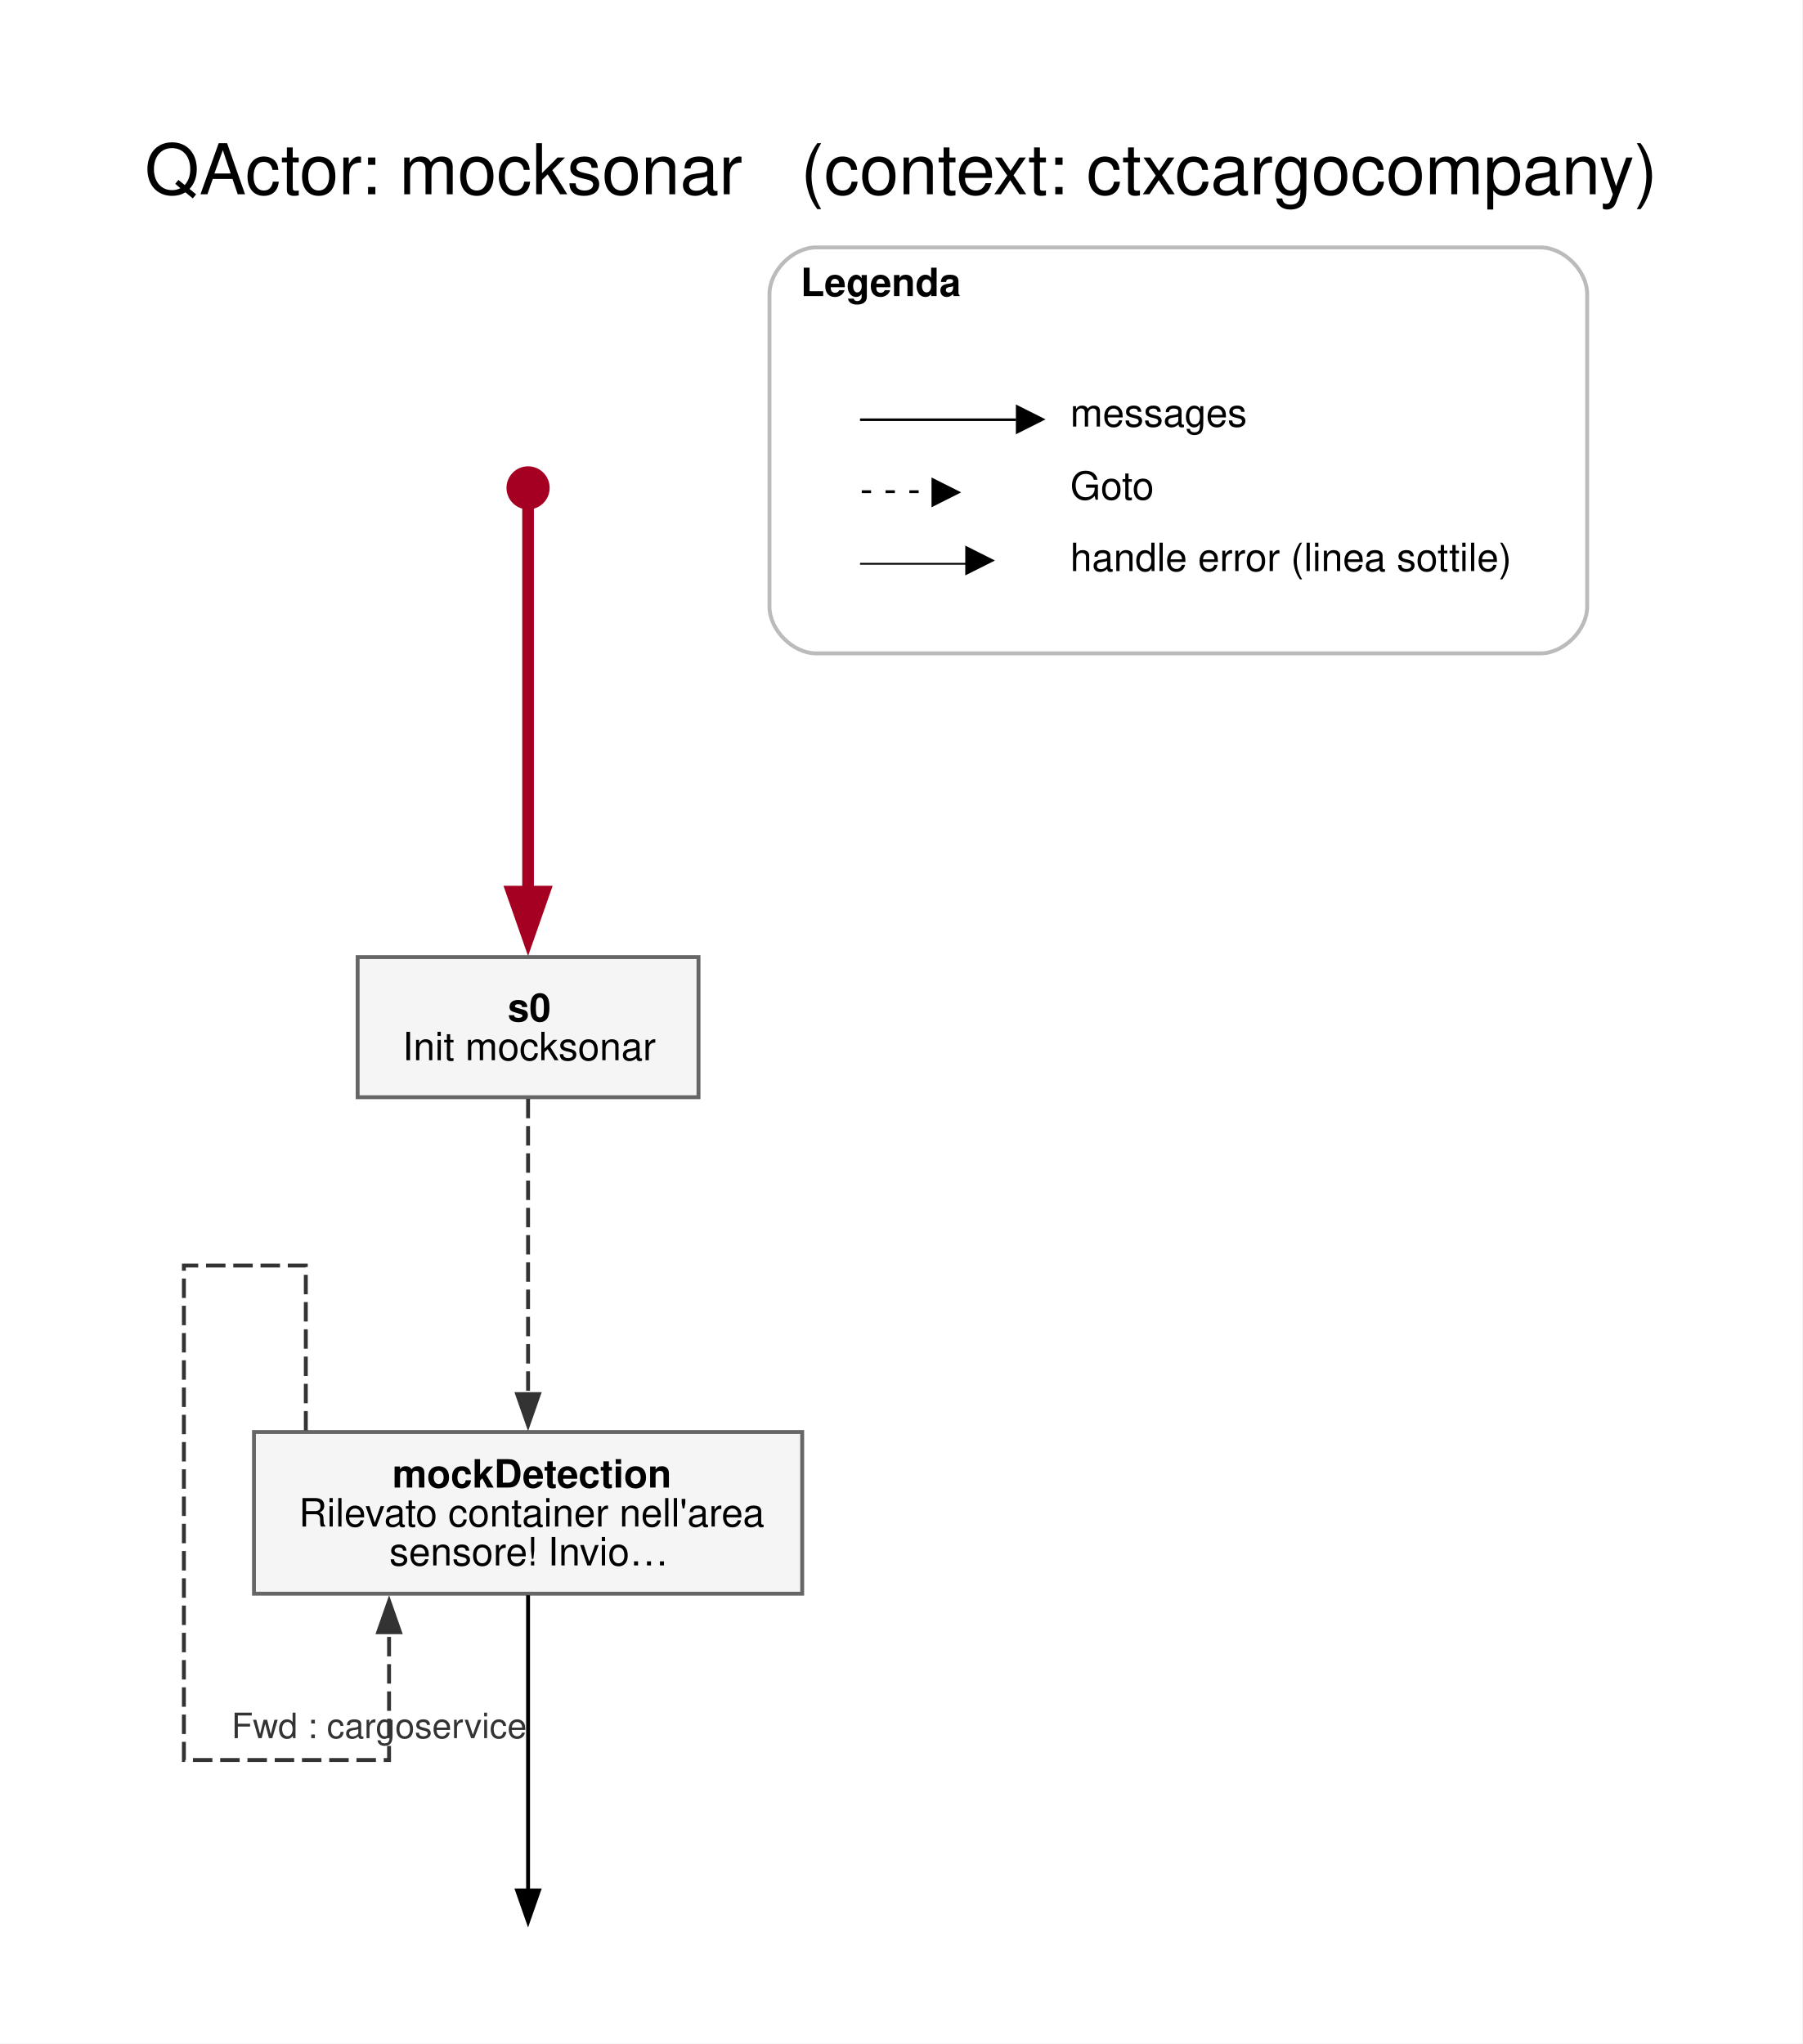
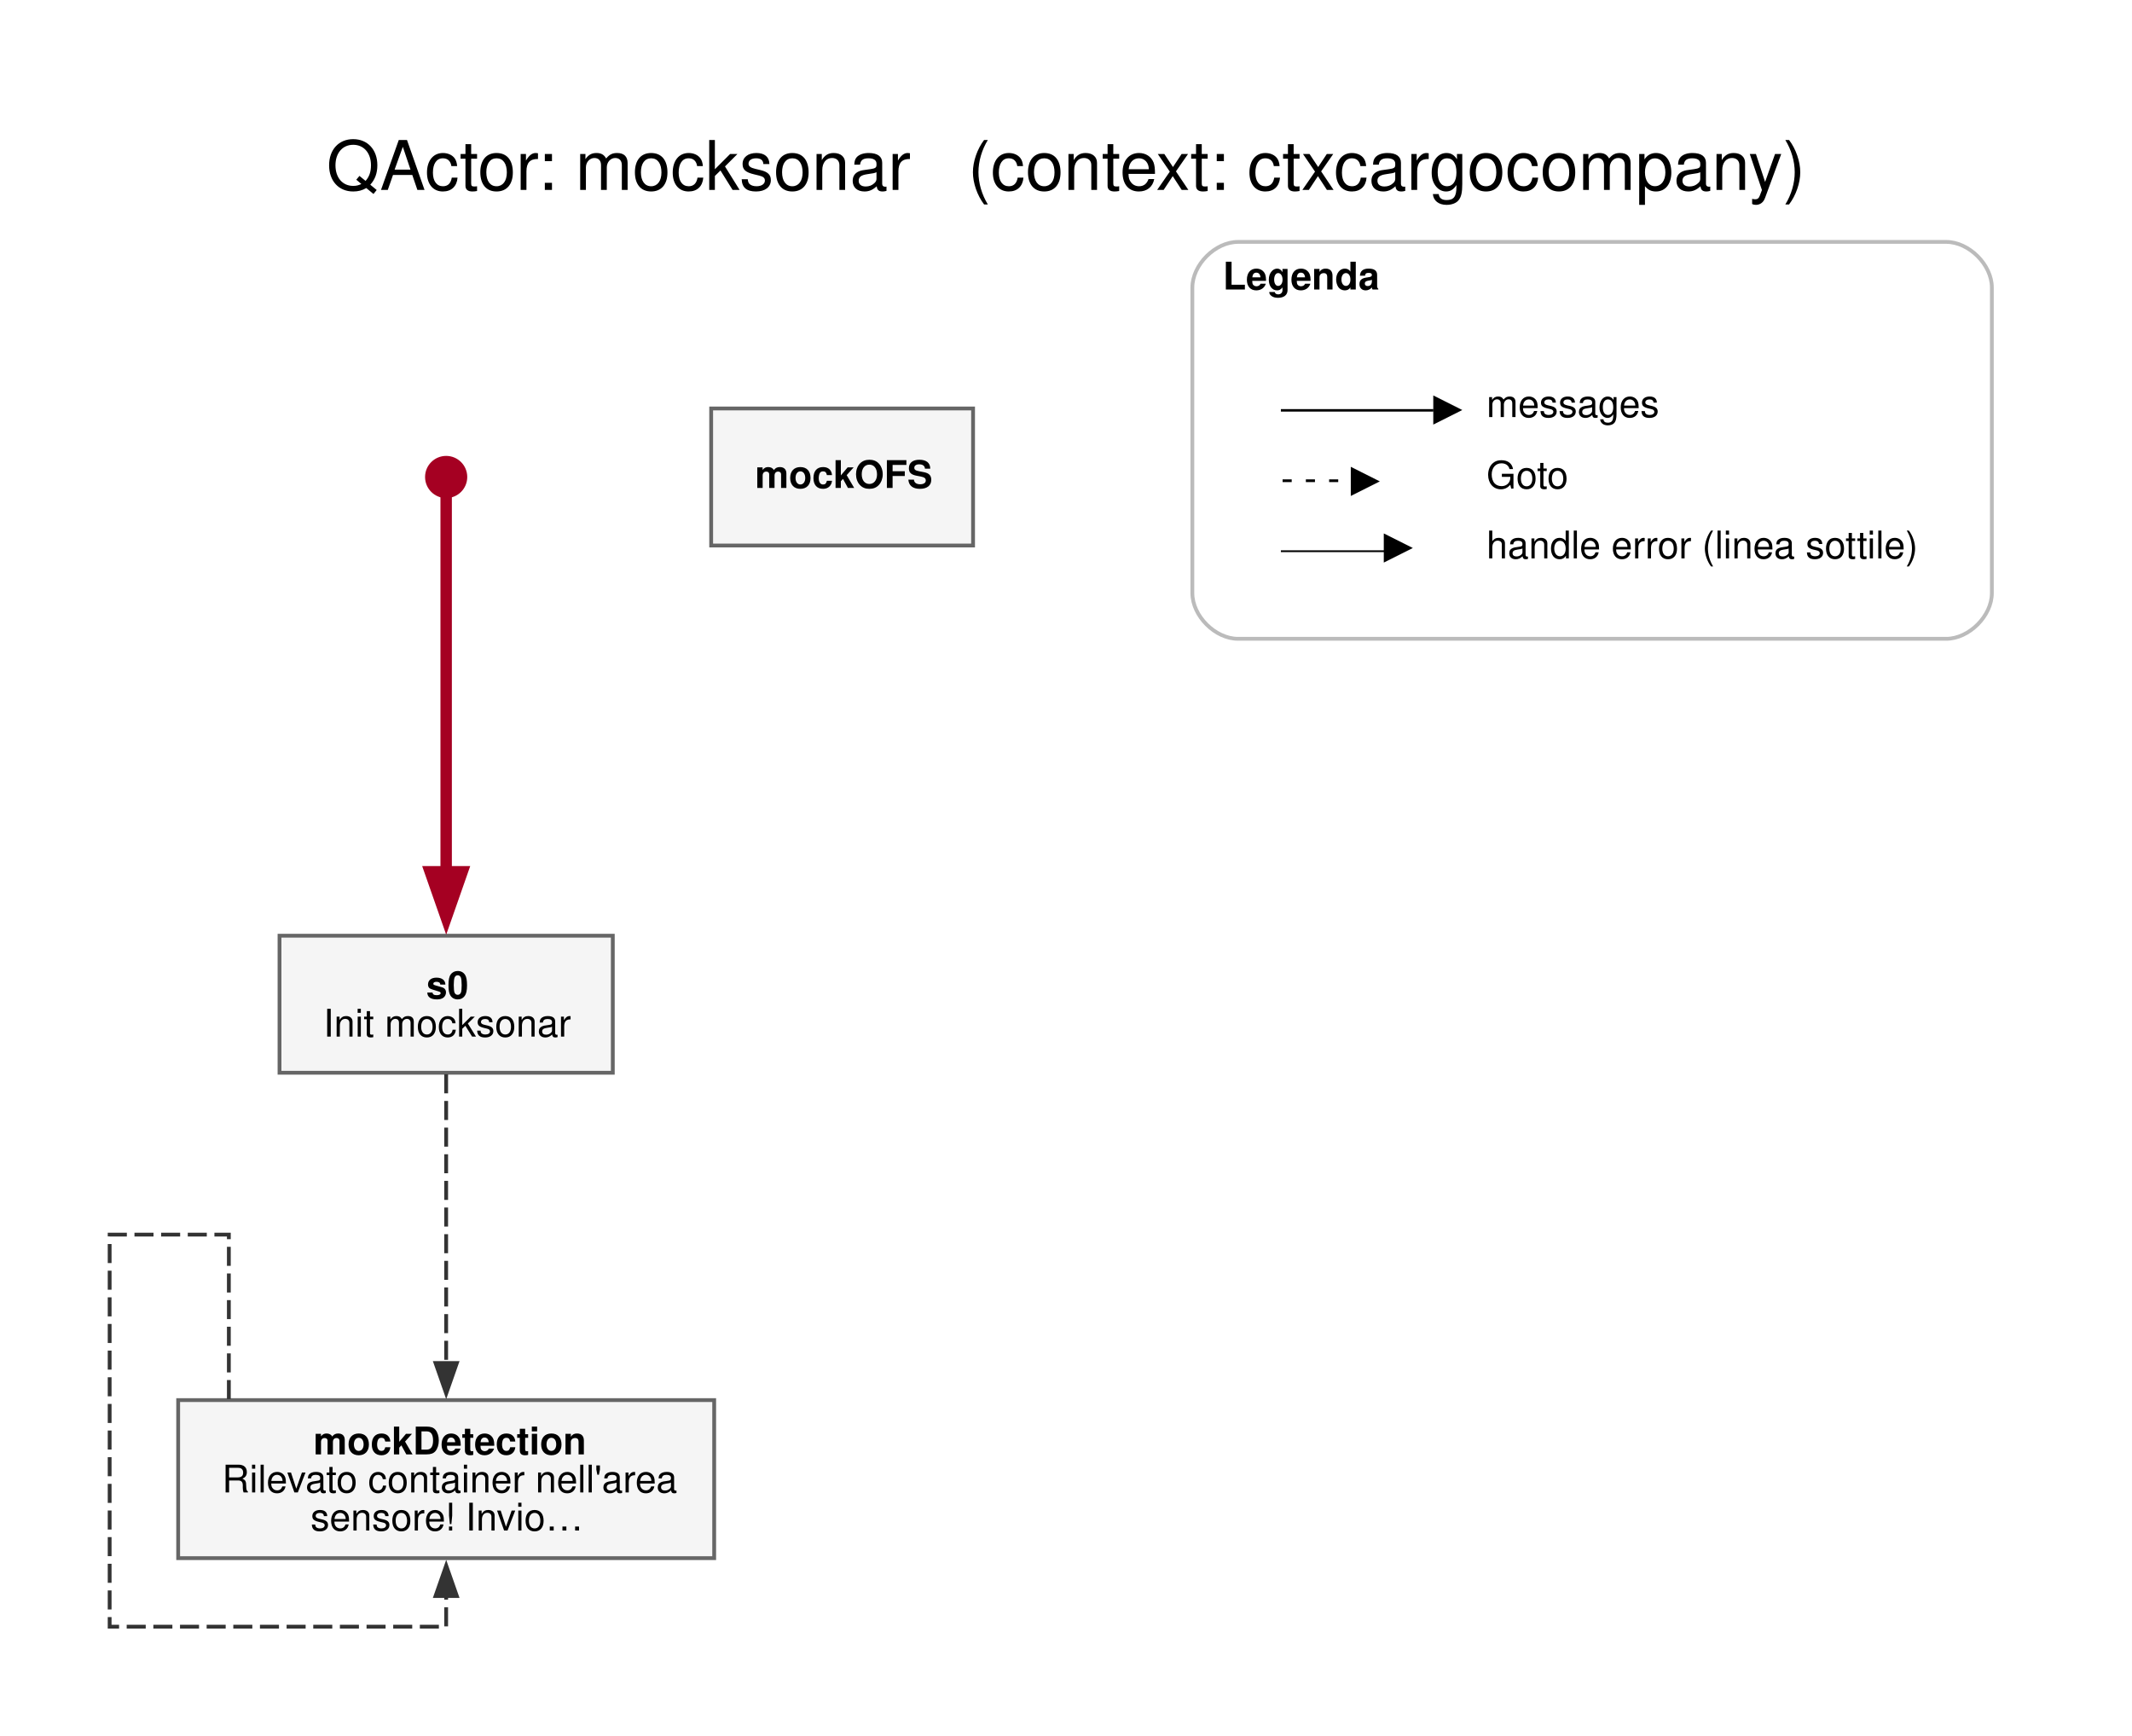
- <svg xmlns="http://www.w3.org/2000/svg" width="463pt" height="525pt" viewBox="0.00 0.00 463.00 525.00">
-   <g id="graph0" class="graph" transform="scale(1 1) rotate(0) translate(28.8 496.06)">
-     <polygon fill="white" stroke="none" points="-28.8,28.8 -28.8,-496.06 434.05,-496.06 434.05,28.8 -28.8,28.8" />
-     <text xml:space="preserve" text-anchor="middle" x="202.62" y="-446.16" font-family="Helvetica,sans-Serif" font-size="18.00">QActor: mocksonar   (context: ctxcargocompany)</text>
+ <svg xmlns="http://www.w3.org/2000/svg" width="560pt" height="456pt" viewBox="0.00 0.00 560.00 456.00">
+   <g id="graph0" class="graph" transform="scale(1 1) rotate(0) translate(28.8 427.34)">
+     <polygon fill="white" stroke="none" points="-28.8,28.8 -28.8,-427.34 531.19,-427.34 531.19,28.8 -28.8,28.8" />
+     <text xml:space="preserve" text-anchor="middle" x="251.2" y="-377.44" font-family="Helvetica,sans-Serif" font-size="18.00">QActor: mocksonar   (context: ctxcargocompany)</text>
    <g id="clust1" class="cluster">
-       <path fill="none" stroke="#bbbbbb" d="M180.82,-328.24C180.82,-328.24 366.82,-328.24 366.82,-328.24 372.82,-328.24 378.82,-334.24 378.82,-340.24 378.82,-340.24 378.82,-420.51 378.82,-420.51 378.82,-426.51 372.82,-432.51 366.82,-432.51 366.82,-432.51 180.82,-432.51 180.82,-432.51 174.82,-432.51 168.82,-426.51 168.82,-420.51 168.82,-420.51 168.82,-340.24 168.82,-340.24 168.82,-334.24 174.82,-328.24 180.82,-328.24" />
-       <text xml:space="preserve" text-anchor="start" x="176.82" y="-420.01" font-family="Helvetica,sans-Serif" font-weight="bold" font-size="10.00">Legenda</text>
+       <path fill="none" stroke="#bbbbbb" d="M296.39,-259.52C296.39,-259.52 482.39,-259.52 482.39,-259.52 488.39,-259.52 494.39,-265.52 494.39,-271.52 494.39,-271.52 494.39,-351.79 494.39,-351.79 494.39,-357.79 488.39,-363.79 482.39,-363.79 482.39,-363.79 296.39,-363.79 296.39,-363.79 290.39,-363.79 284.39,-357.79 284.39,-351.79 284.39,-351.79 284.39,-271.52 284.39,-271.52 284.39,-265.52 290.39,-259.52 296.39,-259.52" />
+       <text xml:space="preserve" text-anchor="start" x="292.39" y="-351.29" font-family="Helvetica,sans-Serif" font-weight="bold" font-size="10.00">Legenda</text>
    </g>
    <g id="node1" class="node">
-       <polygon fill="#f5f5f5" stroke="#666666" points="150.59,-250.24 63.05,-250.24 63.05,-214.24 150.59,-214.24 150.59,-250.24" />
-       <text xml:space="preserve" text-anchor="start" x="101.57" y="-233.74" font-family="Helvetica,sans-Serif" font-weight="bold" font-size="10.00">s0</text>
-       <text xml:space="preserve" text-anchor="start" x="74.57" y="-223.74" font-family="Helvetica,sans-Serif" font-size="10.00">Init mocksonar</text>
+       <polygon fill="#f5f5f5" stroke="#666666" points="132.16,-181.52 44.62,-181.52 44.62,-145.52 132.16,-145.52 132.16,-181.52" />
+       <text xml:space="preserve" text-anchor="start" x="83.14" y="-165.02" font-family="Helvetica,sans-Serif" font-weight="bold" font-size="10.00">s0</text>
+       <text xml:space="preserve" text-anchor="start" x="56.14" y="-155.02" font-family="Helvetica,sans-Serif" font-size="10.00">Init mocksonar</text>
    </g>
    <g id="node2" class="node">
-       <polygon fill="#f5f5f5" stroke="#666666" points="177.22,-128.24 36.43,-128.24 36.43,-86.72 177.22,-86.72 177.22,-128.24" />
-       <text xml:space="preserve" text-anchor="start" x="71.95" y="-113.98" font-family="Helvetica,sans-Serif" font-weight="bold" font-size="10.00">mockDetection</text>
-       <text xml:space="preserve" text-anchor="start" x="47.95" y="-103.98" font-family="Helvetica,sans-Serif" font-size="10.00">Rilevato container nell'area</text>
-       <text xml:space="preserve" text-anchor="start" x="71.2" y="-93.98" font-family="Helvetica,sans-Serif" font-size="10.00">sensore! Invio…</text>
+       <polygon fill="#f5f5f5" stroke="#666666" points="158.79,-59.52 18,-59.52 18,-18 158.79,-18 158.79,-59.52" />
+       <text xml:space="preserve" text-anchor="start" x="53.52" y="-45.26" font-family="Helvetica,sans-Serif" font-weight="bold" font-size="10.00">mockDetection</text>
+       <text xml:space="preserve" text-anchor="start" x="29.52" y="-35.26" font-family="Helvetica,sans-Serif" font-size="10.00">Rilevato container nell'area</text>
+       <text xml:space="preserve" text-anchor="start" x="52.77" y="-25.26" font-family="Helvetica,sans-Serif" font-size="10.00">sensore! Invio…</text>
    </g>
    <g id="edge2" class="edge">
-       <path fill="none" stroke="#333333" stroke-dasharray="5,2" d="M106.82,-213.83C106.82,-213.83 106.82,-137.98 106.82,-137.98" />
-       <polygon fill="#333333" stroke="#333333" points="109.62,-137.98 106.82,-129.98 104.02,-137.98 109.62,-137.98" />
+       <path fill="none" stroke="#333333" stroke-dasharray="5,2" d="M88.39,-145.11C88.39,-145.11 88.39,-69.26 88.39,-69.26" />
+       <polygon fill="#333333" stroke="#333333" points="91.2,-69.26 88.4,-61.26 85.6,-69.26 91.2,-69.26" />
    </g>
    <g id="edge3" class="edge">
-       <path fill="none" stroke="#333333" stroke-dasharray="5,2" d="M49.74,-128.63C49.74,-147.11 49.74,-171 49.74,-171 49.74,-171 18.43,-171 18.43,-171 18.43,-171 18.43,-44 18.43,-44 18.43,-44 71.12,-44 71.12,-44 71.12,-44 71.12,-76.83 71.12,-76.83" />
-       <polygon fill="#333333" stroke="#333333" points="68.33,-76.83 71.13,-84.83 73.93,-76.83 68.33,-76.83" />
-     </g>
-     <g id="edge4" class="edge">
-       <path fill="none" stroke="#000000" d="M106.82,-86.32C106.82,-86.32 106.82,-10.5 106.82,-10.5" />
-       <polygon fill="#000000" stroke="#000000" points="109.62,-10.5 106.82,-2.5 104.02,-10.5 109.62,-10.5" />
-       <text xml:space="preserve" text-anchor="middle" x="68.57" y="-49.61" font-family="Helvetica,sans-Serif" font-size="9.00" fill="#333333">Fwd : cargoservice</text>
+       <path fill="none" stroke="#333333" stroke-dasharray="5,2" d="M31.31,-59.79C31.31,-78.53 31.31,-103 31.31,-103 31.31,-103 0,-103 0,-103 0,-103 0,0 0,0 0,0 88.39,0 88.39,0 88.39,0 88.39,-8.05 88.39,-8.05" />
+       <polygon fill="#333333" stroke="#333333" points="85.6,-8.05 88.4,-16.05 91.2,-8.05 85.6,-8.05" />
    </g>
    <g id="node3" class="node">
-       <ellipse fill="#a50022" stroke="#a50022" cx="106.82" cy="-370.75" rx="5.04" ry="5.04" />
+       <polygon fill="#f5f5f5" stroke="#666666" points="226.79,-320.03 158,-320.03 158,-284.03 226.79,-284.03 226.79,-320.03" />
+       <text xml:space="preserve" text-anchor="start" x="169.52" y="-299.15" font-family="Helvetica,sans-Serif" font-weight="bold" font-size="10.00">mockOFS</text>
+     </g>
+     <g id="node4" class="node">
+       <ellipse fill="#a50022" stroke="#a50022" cx="88.39" cy="-302.03" rx="5.04" ry="5.04" />
    </g>
    <g id="edge1" class="edge">
-       <path fill="none" stroke="#a50022" stroke-width="3" d="M106.82,-365.49C106.82,-365.49 106.82,-267.04 106.82,-267.04" />
-       <polygon fill="#a50022" stroke="#a50022" stroke-width="3" points="111.02,-267.04 106.82,-255.04 102.62,-267.04 111.02,-267.04" />
+       <path fill="none" stroke="#a50022" stroke-width="3" d="M88.39,-296.77C88.39,-296.77 88.39,-198.32 88.39,-198.32" />
+       <polygon fill="#a50022" stroke="#a50022" stroke-width="3" points="92.6,-198.32 88.4,-186.32 84.2,-198.32 92.6,-198.32" />
    </g>
    <g id="node5" class="node">
-       <text xml:space="preserve" text-anchor="start" x="192.07" y="-385.75" font-family="Helvetica,sans-Serif" font-size="10.00">────▶</text>
-       <text xml:space="preserve" text-anchor="start" x="246.07" y="-386.5" font-family="Helvetica,sans-Serif" font-size="10.00">messages</text>
-       <text xml:space="preserve" text-anchor="start" x="192.07" y="-367" font-family="Helvetica,sans-Serif" font-size="10.00">- - - ▶</text>
-       <text xml:space="preserve" text-anchor="start" x="246.07" y="-367.75" font-family="Helvetica,sans-Serif" font-size="10.00">Goto</text>
-       <text xml:space="preserve" text-anchor="start" x="192.07" y="-349.5" font-family="Helvetica,sans-Serif" font-size="7.00">────</text>
-       <text xml:space="preserve" text-anchor="start" x="219.07" y="-349.5" font-family="Helvetica,sans-Serif" font-size="10.00">▶</text>
-       <text xml:space="preserve" text-anchor="start" x="246.07" y="-349.38" font-family="Helvetica,sans-Serif" font-size="10.00">handle error (linea sottile)</text>
+       <text xml:space="preserve" text-anchor="start" x="307.64" y="-317.03" font-family="Helvetica,sans-Serif" font-size="10.00">────▶</text>
+       <text xml:space="preserve" text-anchor="start" x="361.64" y="-317.78" font-family="Helvetica,sans-Serif" font-size="10.00">messages</text>
+       <text xml:space="preserve" text-anchor="start" x="307.64" y="-298.28" font-family="Helvetica,sans-Serif" font-size="10.00">- - - ▶</text>
+       <text xml:space="preserve" text-anchor="start" x="361.64" y="-299.03" font-family="Helvetica,sans-Serif" font-size="10.00">Goto</text>
+       <text xml:space="preserve" text-anchor="start" x="307.64" y="-280.78" font-family="Helvetica,sans-Serif" font-size="7.00">────</text>
+       <text xml:space="preserve" text-anchor="start" x="334.64" y="-280.78" font-family="Helvetica,sans-Serif" font-size="10.00">▶</text>
+       <text xml:space="preserve" text-anchor="start" x="361.64" y="-280.65" font-family="Helvetica,sans-Serif" font-size="10.00">handle error (linea sottile)</text>
    </g>
  </g>
</svg>
